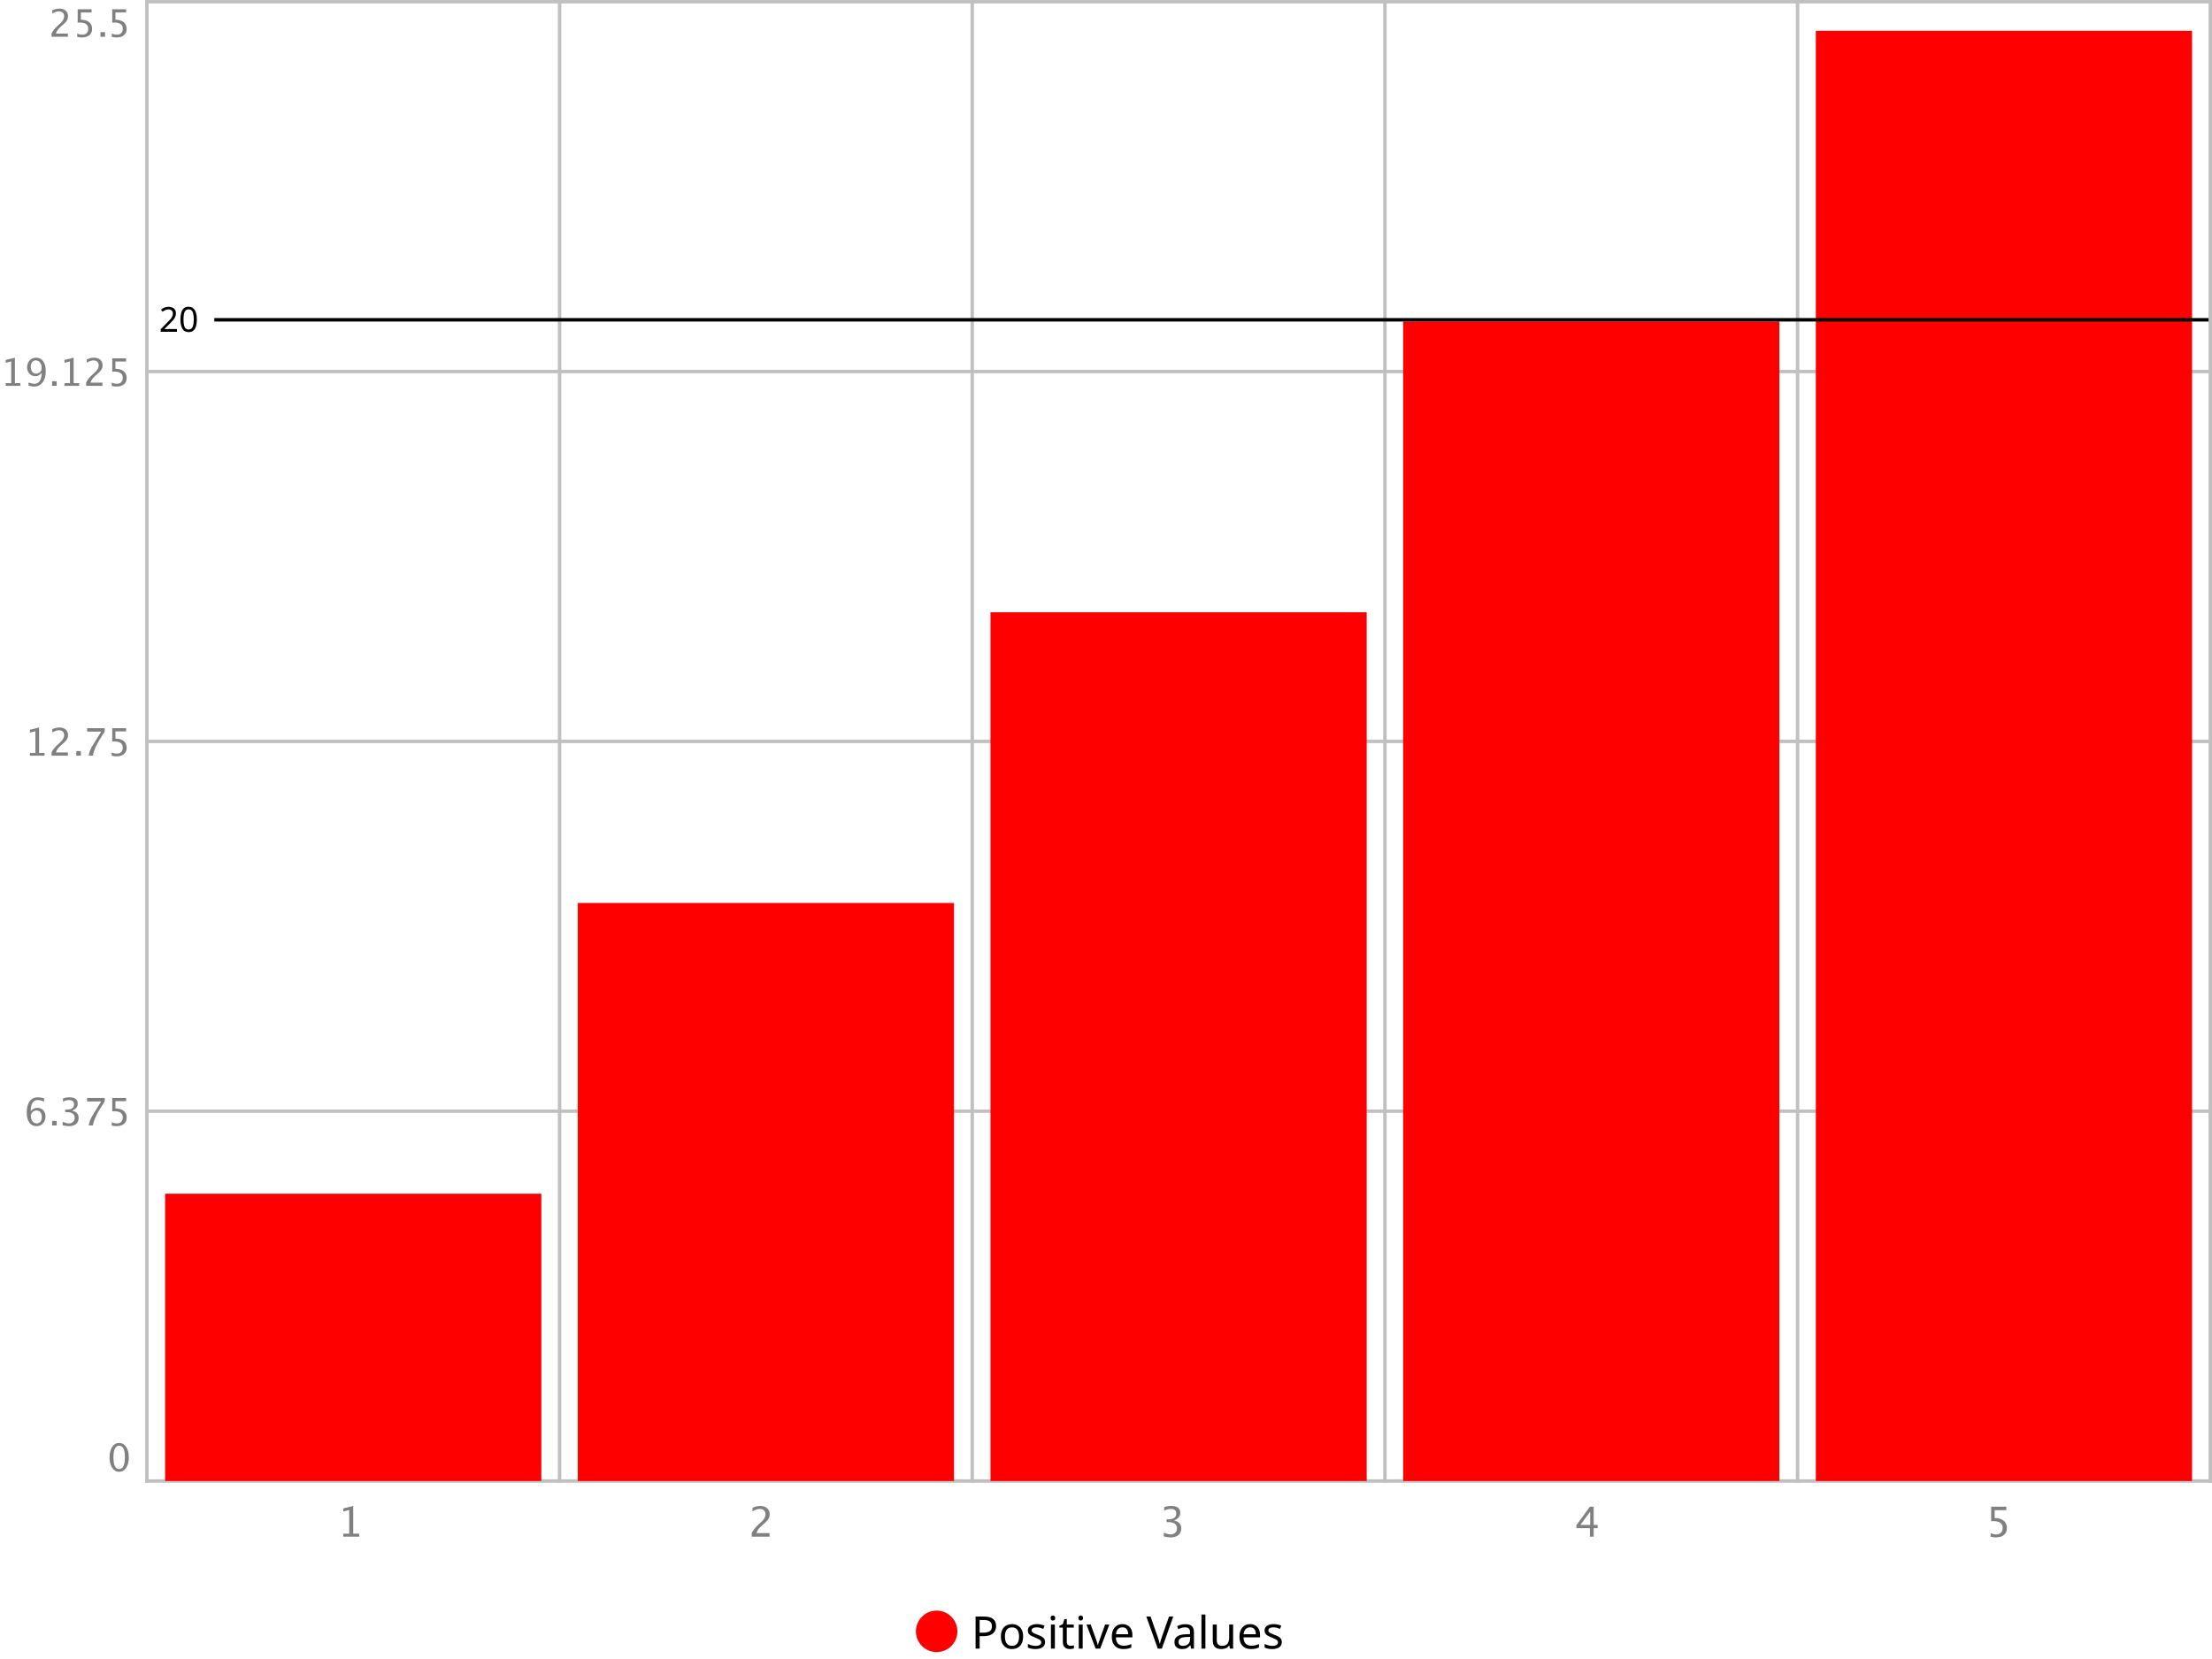
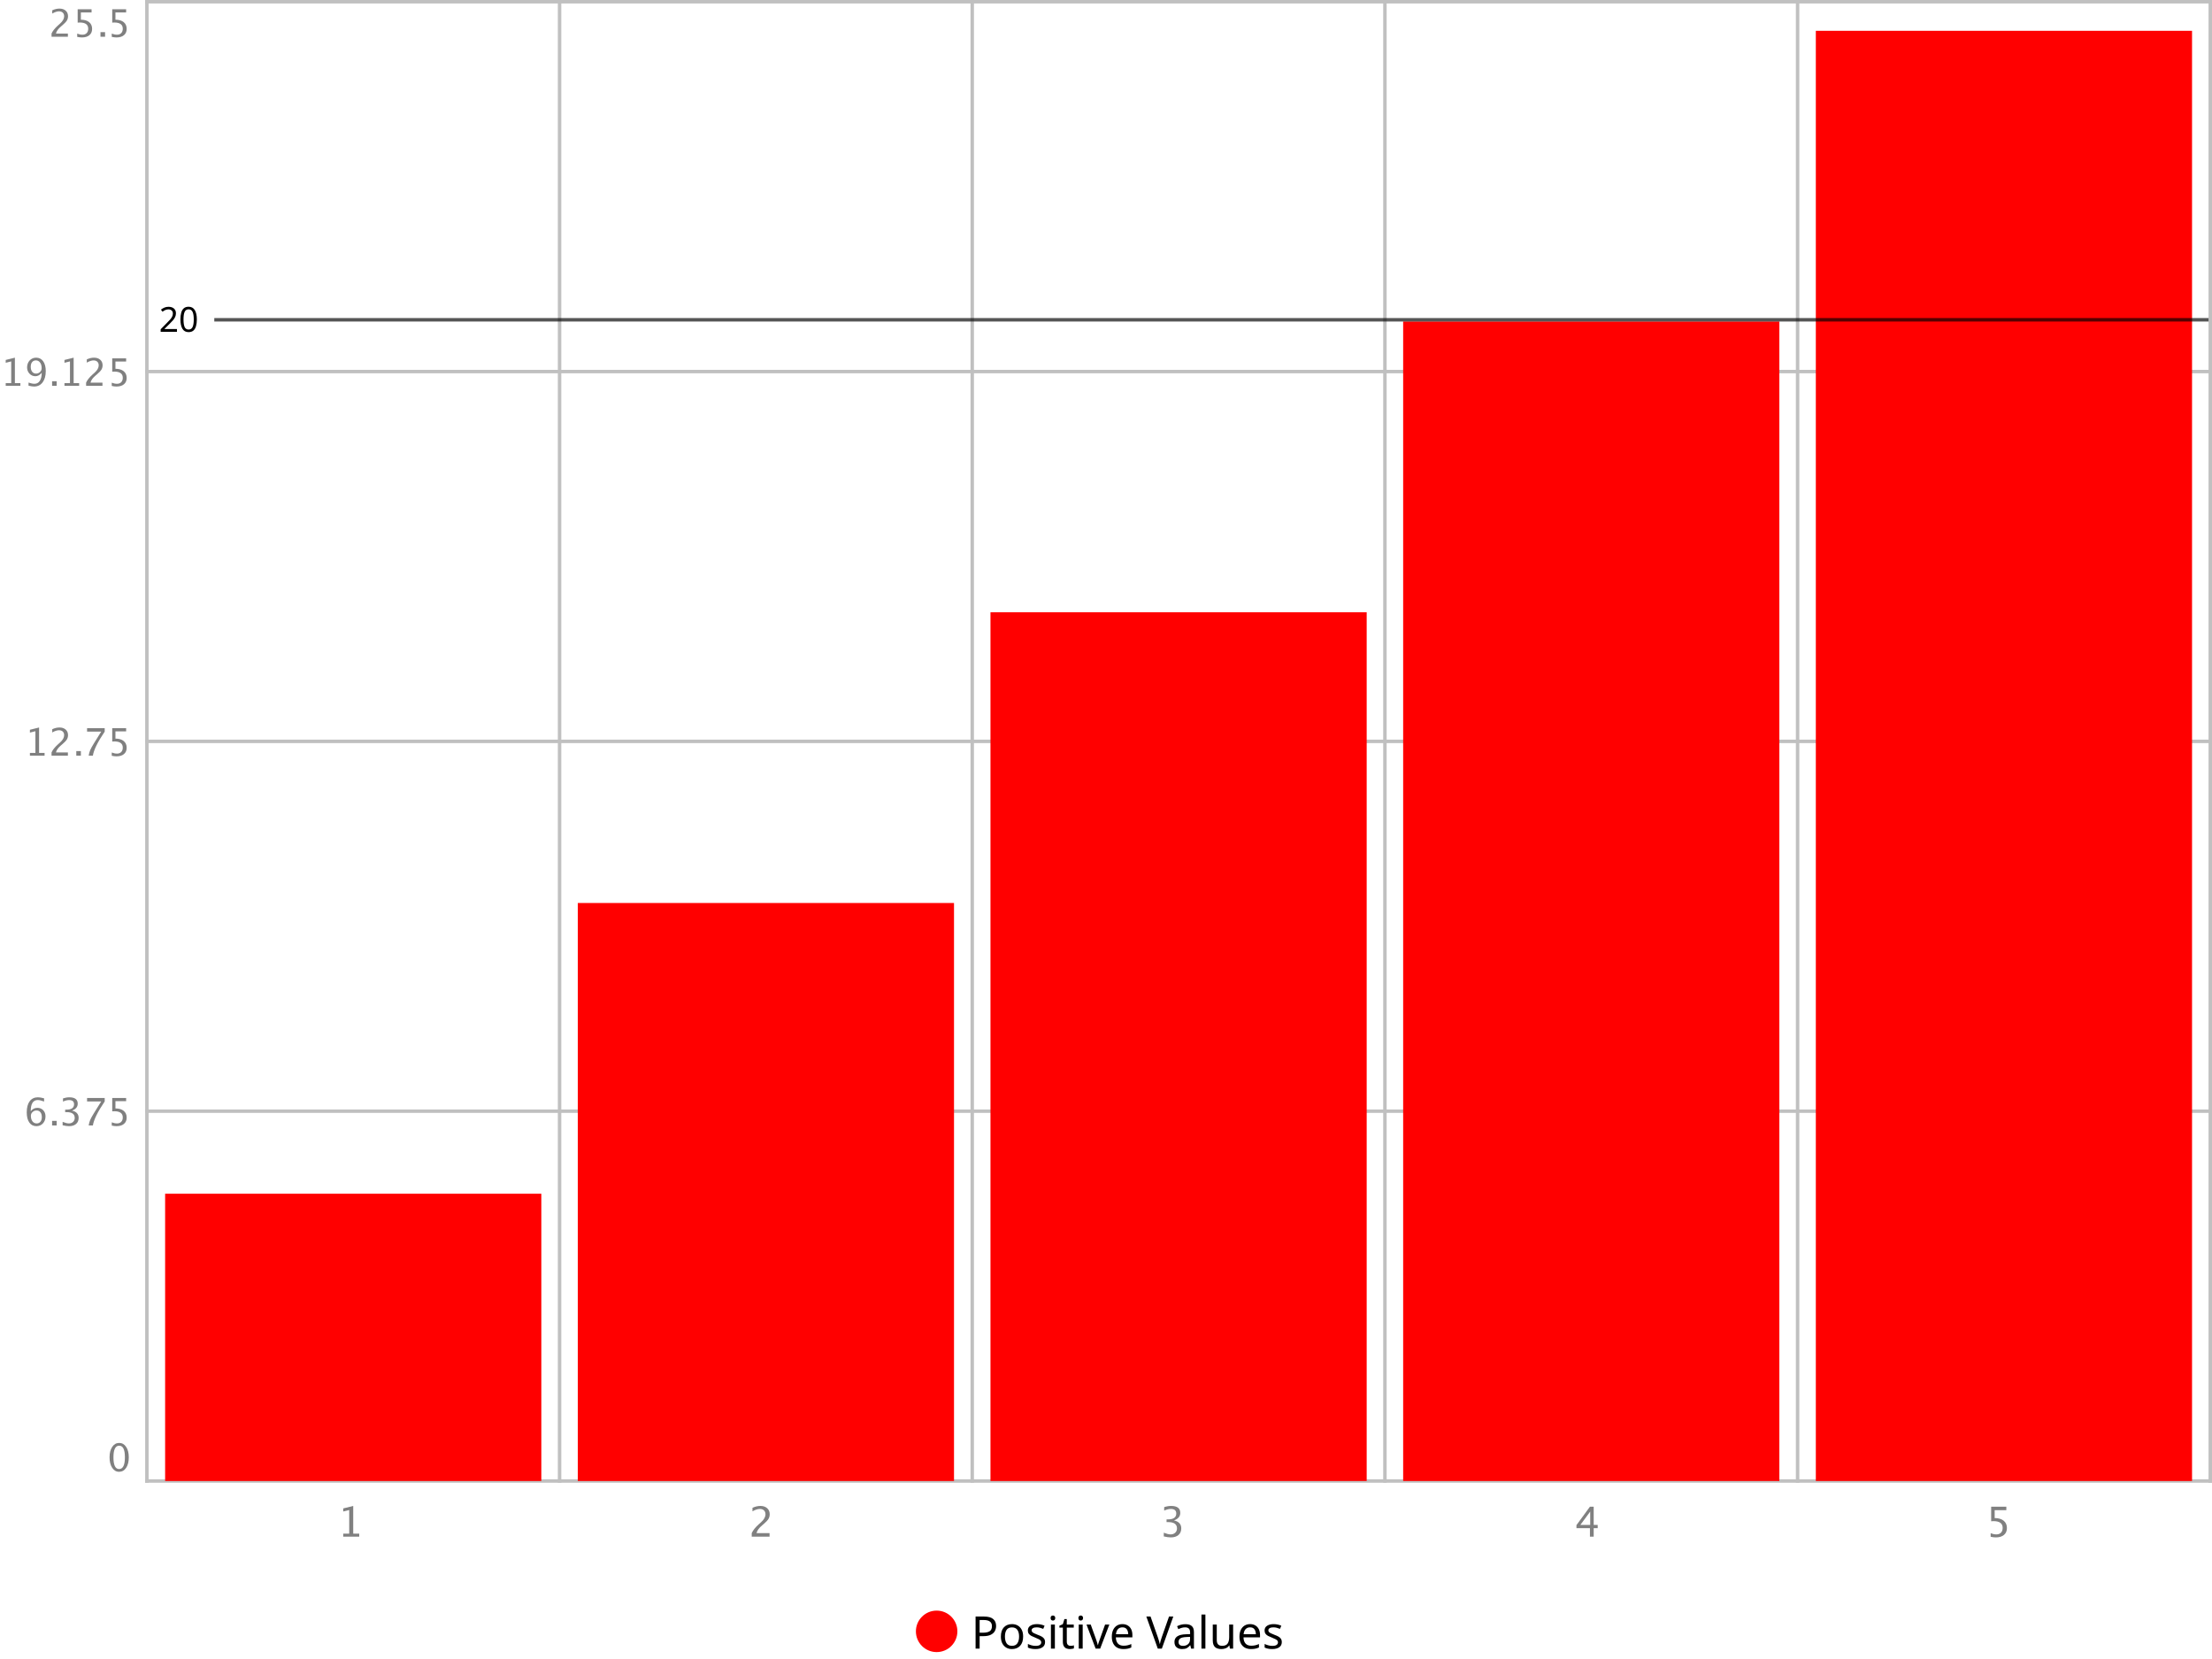
<svg xmlns="http://www.w3.org/2000/svg" color-interpolation="auto" color-rendering="auto" fill="black" fill-opacity="1" font-family="'Dialog'" font-size="12px" font-style="normal" font-weight="normal" height="480" image-rendering="auto" shape-rendering="auto" stroke="black" stroke-dasharray="none" stroke-dashoffset="0" stroke-linecap="square" stroke-linejoin="miter" stroke-miterlimit="10" stroke-opacity="1" stroke-width="1" text-rendering="auto" width="640">
  <defs id="genericDefs" />
  <g>
    <defs id="defs1">
      <clipPath clipPathUnits="userSpaceOnUse" id="clipPath1">
        <path d="M0 0 L119 0 L119 15 L0 15 L0 0 Z" />
      </clipPath>
      <clipPath clipPathUnits="userSpaceOnUse" id="clipPath2">
        <path d="M0 0 L38 0 L38 13 L0 13 L0 0 Z" />
      </clipPath>
      <clipPath clipPathUnits="userSpaceOnUse" id="clipPath3">
        <path d="M43 1 L639 1 L639 428 L43 428 L43 1 Z" />
      </clipPath>
      <clipPath clipPathUnits="userSpaceOnUse" id="clipPath4">
        <path d="M-3 -85 L593 -85 L593 342 L-3 342 L-3 -85 Z" />
      </clipPath>
      <clipPath clipPathUnits="userSpaceOnUse" id="clipPath5">
        <path d="M0 0 L110 0 L110 16 L0 16 L0 0 Z" />
      </clipPath>
      <clipPath clipPathUnits="userSpaceOnUse" id="clipPath6">
        <path d="M0 0 L0 16 L110 16 L110 0 Z" />
      </clipPath>
    </defs>
    <g color-interpolation="linearRGB" color-rendering="optimizeQuality" fill="silver" image-rendering="optimizeQuality" stroke="silver" stroke-linecap="butt" stroke-linejoin="bevel">
      <line fill="none" x1="42" x2="640" y1="0.5" y2="0.5" />
      <line fill="none" x1="42" x2="640" y1="107.5" y2="107.5" />
      <line fill="none" x1="42" x2="640" y1="214.5" y2="214.5" />
      <line fill="none" x1="42" x2="640" y1="321.5" y2="321.5" />
      <line fill="none" x1="42" x2="640" y1="428.5" y2="428.5" />
      <line fill="none" x1="42.5" x2="42.5" y1="0" y2="429" />
      <line fill="none" x1="161.9" x2="161.9" y1="0" y2="429" />
      <line fill="none" x1="281.3" x2="281.3" y1="0" y2="429" />
      <line fill="none" x1="400.7" x2="400.7" y1="0" y2="429" />
      <line fill="none" x1="520.1" x2="520.1" y1="0" y2="429" />
      <line fill="none" x1="639.5" x2="639.5" y1="0" y2="429" />
    </g>
    <g color-interpolation="linearRGB" color-rendering="optimizeQuality" fill="gray" font-family="'Lucida Grande'" image-rendering="optimizeQuality" stroke="gray" stroke-linecap="butt" stroke-linejoin="bevel" transform="translate(42,433)">
      <path clip-path="url(#clipPath1)" d="M57.305 11.602 L57.305 10.734 L59.039 10.734 L59.039 3.891 L57.305 4.324 L57.305 3.434 L60.199 2.713 L60.199 10.734 L61.934 10.734 L61.934 11.602 Z" stroke="none" />
    </g>
    <g color-interpolation="linearRGB" color-rendering="optimizeQuality" fill="gray" font-family="'Lucida Grande'" image-rendering="optimizeQuality" stroke="gray" stroke-linecap="butt" stroke-linejoin="bevel" transform="translate(161,433)">
      <path clip-path="url(#clipPath1)" d="M56.496 11.602 L56.496 10.588 Q57 9.41 58.535 8.021 L59.197 7.43 Q60.475 6.275 60.475 5.139 Q60.475 4.412 60.038 3.996 Q59.602 3.58 58.84 3.58 Q57.938 3.58 56.713 4.277 L56.713 3.258 Q57.867 2.713 59.004 2.713 Q60.223 2.713 60.961 3.369 Q61.699 4.025 61.699 5.109 Q61.699 5.889 61.327 6.492 Q60.955 7.096 59.941 7.957 L59.496 8.338 Q58.107 9.516 57.891 10.588 L61.658 10.588 L61.658 11.602 Z" stroke="none" />
    </g>
    <g color-interpolation="linearRGB" color-rendering="optimizeQuality" fill="gray" font-family="'Lucida Grande'" image-rendering="optimizeQuality" stroke="gray" stroke-linecap="butt" stroke-linejoin="bevel" transform="translate(280,433)">
      <path clip-path="url(#clipPath1)" d="M56.719 11.537 L56.719 10.459 Q57.961 10.951 58.676 10.951 Q59.502 10.951 60.02 10.468 Q60.539 9.984 60.539 9.217 Q60.539 7.389 57.978 7.389 L57.522 7.389 L57.522 6.609 L57.926 6.604 Q60.328 6.604 60.328 4.91 Q60.328 3.58 58.746 3.58 Q57.879 3.58 56.836 4.066 L56.836 3.059 Q57.861 2.713 58.828 2.713 Q61.488 2.713 61.488 4.723 Q61.488 6.252 59.678 6.902 Q61.775 7.389 61.775 9.199 Q61.775 10.424 60.967 11.121 Q60.158 11.818 58.746 11.818 Q57.943 11.818 56.719 11.537 Z" stroke="none" />
    </g>
    <g color-interpolation="linearRGB" color-rendering="optimizeQuality" fill="gray" font-family="'Lucida Grande'" image-rendering="optimizeQuality" stroke="gray" stroke-linecap="butt" stroke-linejoin="bevel" transform="translate(400,433)">
      <path clip-path="url(#clipPath1)" d="M60.018 11.602 L60.018 9.146 L56.115 9.146 L56.115 8.273 L60.018 2.93 L61.102 2.93 L61.102 8.203 L62.262 8.203 L62.262 9.146 L61.102 9.146 L61.102 11.602 ZM57.246 8.203 L60.094 8.203 L60.094 4.348 Z" stroke="none" />
    </g>
    <g color-interpolation="linearRGB" color-rendering="optimizeQuality" fill="gray" font-family="'Lucida Grande'" image-rendering="optimizeQuality" stroke="gray" stroke-linecap="butt" stroke-linejoin="bevel" transform="translate(519,433)">
      <path clip-path="url(#clipPath1)" d="M56.959 11.637 L56.959 10.605 Q57.82 10.951 58.6 10.951 Q59.455 10.951 59.944 10.447 Q60.434 9.943 60.434 9.059 Q60.434 7.107 57.744 7.107 Q57.44 7.107 57.105 7.148 L57.105 2.93 L61.494 2.93 L61.494 3.938 L58.119 3.938 L58.119 6.223 Q59.789 6.223 60.727 6.99 Q61.664 7.758 61.664 9.117 Q61.664 10.383 60.812 11.101 Q59.959 11.818 58.447 11.818 Q57.791 11.818 56.959 11.637 Z" stroke="none" />
    </g>
    <g color-interpolation="linearRGB" color-rendering="optimizeQuality" fill="gray" font-family="'Lucida Grande'" font-size="11px" image-rendering="optimizeQuality" stroke="gray" stroke-linecap="butt" stroke-linejoin="bevel" transform="translate(0,415)">
      <path clip-path="url(#clipPath2)" d="M34.448 10.834 Q33.218 10.834 32.458 9.676 Q31.698 8.519 31.698 6.655 Q31.698 4.775 32.464 3.631 Q33.229 2.487 34.48 2.487 Q35.732 2.487 36.497 3.631 Q37.263 4.775 37.263 6.639 Q37.263 8.551 36.497 9.692 Q35.732 10.834 34.448 10.834 ZM34.459 10.039 Q36.14 10.039 36.14 6.623 Q36.14 3.282 34.48 3.282 Q32.826 3.282 32.826 6.655 Q32.826 10.039 34.459 10.039 Z" stroke="none" />
    </g>
    <g color-interpolation="linearRGB" color-rendering="optimizeQuality" fill="gray" font-family="'Lucida Grande'" font-size="11px" image-rendering="optimizeQuality" stroke="gray" stroke-linecap="butt" stroke-linejoin="bevel" transform="translate(0,315)">
      <path clip-path="url(#clipPath2)" d="M8.891 6.515 Q9.648 5.532 10.797 5.532 Q11.839 5.532 12.503 6.222 Q13.166 6.913 13.166 7.992 Q13.166 9.233 12.422 10.033 Q11.678 10.834 10.534 10.834 Q9.218 10.834 8.477 9.775 Q7.736 8.717 7.736 6.837 Q7.736 4.769 8.587 3.626 Q9.438 2.481 10.985 2.481 Q11.694 2.481 12.758 2.782 L12.758 3.706 Q11.635 3.276 10.921 3.276 Q8.891 3.276 8.891 6.515 ZM12.102 8.229 Q12.102 7.326 11.697 6.811 Q11.291 6.295 10.572 6.295 Q9.9 6.295 9.417 6.746 Q8.934 7.197 8.934 7.831 Q8.934 8.83 9.393 9.434 Q9.852 10.039 10.609 10.039 Q11.291 10.039 11.697 9.547 Q12.102 9.056 12.102 8.229 ZM15.074 10.635 L15.074 9.308 L16.401 9.308 L16.401 10.635 ZM18.117 10.576 L18.117 9.587 Q19.256 10.039 19.911 10.039 Q20.669 10.039 21.144 9.595 Q21.619 9.152 21.619 8.449 Q21.619 6.773 19.272 6.773 L18.853 6.773 L18.853 6.059 L19.224 6.053 Q21.426 6.053 21.426 4.501 Q21.426 3.282 19.976 3.282 Q19.181 3.282 18.225 3.728 L18.225 2.804 Q19.165 2.487 20.051 2.487 Q22.489 2.487 22.489 4.329 Q22.489 5.731 20.83 6.327 Q22.752 6.773 22.752 8.433 Q22.752 9.555 22.011 10.194 Q21.27 10.834 19.976 10.834 Q19.24 10.834 18.117 10.576 ZM25.654 10.635 Q25.81 9.706 26.097 9.029 Q26.385 8.352 27.115 7.17 L29.285 3.679 L25.192 3.679 L25.192 2.686 L30.295 2.686 L30.295 3.679 Q27.239 8.185 26.873 10.635 ZM32.337 10.667 L32.337 9.722 Q33.127 10.039 33.841 10.039 Q34.626 10.039 35.074 9.577 Q35.523 9.115 35.523 8.304 Q35.523 6.515 33.057 6.515 Q32.778 6.515 32.472 6.553 L32.472 2.686 L36.495 2.686 L36.495 3.609 L33.401 3.609 L33.401 5.704 Q34.932 5.704 35.791 6.408 Q36.65 7.111 36.65 8.357 Q36.65 9.518 35.869 10.175 Q35.087 10.834 33.702 10.834 Q33.1 10.834 32.337 10.667 Z" stroke="none" />
    </g>
    <g color-interpolation="linearRGB" color-rendering="optimizeQuality" fill="gray" font-family="'Lucida Grande'" font-size="11px" image-rendering="optimizeQuality" stroke="gray" stroke-linecap="butt" stroke-linejoin="bevel" transform="translate(0,208)">
      <path clip-path="url(#clipPath2)" d="M8.654 10.635 L8.654 9.84 L10.244 9.84 L10.244 3.566 L8.654 3.964 L8.654 3.147 L11.308 2.487 L11.308 9.84 L12.898 9.84 L12.898 10.635 ZM14.913 10.635 L14.913 9.706 Q15.375 8.626 16.782 7.353 L17.389 6.811 Q18.56 5.752 18.56 4.71 Q18.56 4.044 18.16 3.663 Q17.76 3.282 17.061 3.282 Q16.234 3.282 15.112 3.921 L15.112 2.986 Q16.17 2.487 17.212 2.487 Q18.329 2.487 19.006 3.088 Q19.683 3.69 19.683 4.684 Q19.683 5.398 19.342 5.951 Q19 6.504 18.071 7.294 L17.663 7.643 Q16.39 8.723 16.191 9.706 L19.645 9.706 L19.645 10.635 ZM22.074 10.635 L22.074 9.308 L23.401 9.308 L23.401 10.635 ZM25.654 10.635 Q25.81 9.706 26.097 9.029 Q26.385 8.352 27.115 7.17 L29.285 3.679 L25.192 3.679 L25.192 2.686 L30.295 2.686 L30.295 3.679 Q27.239 8.185 26.873 10.635 ZM32.337 10.667 L32.337 9.722 Q33.127 10.039 33.841 10.039 Q34.626 10.039 35.074 9.577 Q35.523 9.115 35.523 8.304 Q35.523 6.515 33.057 6.515 Q32.778 6.515 32.472 6.553 L32.472 2.686 L36.495 2.686 L36.495 3.609 L33.401 3.609 L33.401 5.704 Q34.932 5.704 35.791 6.408 Q36.65 7.111 36.65 8.357 Q36.65 9.518 35.869 10.175 Q35.087 10.834 33.702 10.834 Q33.1 10.834 32.337 10.667 Z" stroke="none" />
    </g>
    <g color-interpolation="linearRGB" color-rendering="optimizeQuality" fill="gray" font-family="'Lucida Grande'" font-size="11px" image-rendering="optimizeQuality" stroke="gray" stroke-linecap="butt" stroke-linejoin="bevel" transform="translate(0,101)">
      <path clip-path="url(#clipPath2)" d="M1.654 10.635 L1.654 9.84 L3.244 9.84 L3.244 3.566 L1.654 3.964 L1.654 3.147 L4.308 2.487 L4.308 9.84 L5.897 9.84 L5.897 10.635 ZM8.252 10.586 L8.252 9.69 Q9.261 10.039 9.97 10.039 Q10.959 10.039 11.514 9.198 Q12.07 8.357 12.07 6.859 Q11.265 7.853 10.239 7.853 Q9.234 7.853 8.536 7.114 Q7.838 6.375 7.838 5.312 Q7.838 4.093 8.582 3.29 Q9.326 2.487 10.454 2.487 Q11.748 2.487 12.495 3.526 Q13.241 4.565 13.241 6.37 Q13.241 8.422 12.331 9.628 Q11.42 10.834 9.868 10.834 Q9.245 10.834 8.252 10.586 ZM8.896 5.103 Q8.896 6.026 9.307 6.558 Q9.718 7.09 10.432 7.09 Q11.104 7.09 11.579 6.633 Q12.054 6.177 12.054 5.532 Q12.054 4.517 11.595 3.897 Q11.136 3.276 10.389 3.276 Q9.696 3.276 9.296 3.768 Q8.896 4.259 8.896 5.103 ZM15.074 10.635 L15.074 9.308 L16.401 9.308 L16.401 10.635 ZM18.654 10.635 L18.654 9.84 L20.244 9.84 L20.244 3.566 L18.654 3.964 L18.654 3.147 L21.308 2.487 L21.308 9.84 L22.898 9.84 L22.898 10.635 ZM24.913 10.635 L24.913 9.706 Q25.375 8.626 26.782 7.353 L27.389 6.811 Q28.56 5.752 28.56 4.71 Q28.56 4.044 28.16 3.663 Q27.76 3.282 27.061 3.282 Q26.234 3.282 25.112 3.921 L25.112 2.986 Q26.17 2.487 27.212 2.487 Q28.329 2.487 29.006 3.088 Q29.683 3.69 29.683 4.684 Q29.683 5.398 29.342 5.951 Q29 6.504 28.071 7.294 L27.663 7.643 Q26.39 8.723 26.191 9.706 L29.645 9.706 L29.645 10.635 ZM32.337 10.667 L32.337 9.722 Q33.127 10.039 33.841 10.039 Q34.626 10.039 35.074 9.577 Q35.523 9.115 35.523 8.304 Q35.523 6.515 33.057 6.515 Q32.778 6.515 32.472 6.553 L32.472 2.686 L36.495 2.686 L36.495 3.609 L33.401 3.609 L33.401 5.704 Q34.932 5.704 35.791 6.408 Q36.65 7.111 36.65 8.357 Q36.65 9.518 35.869 10.175 Q35.087 10.834 33.702 10.834 Q33.1 10.834 32.337 10.667 Z" stroke="none" />
    </g>
    <g color-interpolation="linearRGB" color-rendering="optimizeQuality" fill="gray" font-family="'Lucida Grande'" font-size="11px" image-rendering="optimizeQuality" stroke="gray" stroke-linecap="butt" stroke-linejoin="bevel">
      <path clip-path="url(#clipPath2)" d="M14.913 10.635 L14.913 9.706 Q15.375 8.626 16.782 7.353 L17.389 6.811 Q18.56 5.752 18.56 4.71 Q18.56 4.044 18.16 3.663 Q17.76 3.282 17.061 3.282 Q16.234 3.282 15.112 3.921 L15.112 2.986 Q16.17 2.487 17.212 2.487 Q18.329 2.487 19.006 3.088 Q19.683 3.69 19.683 4.684 Q19.683 5.398 19.342 5.951 Q19 6.504 18.071 7.294 L17.663 7.643 Q16.39 8.723 16.191 9.706 L19.645 9.706 L19.645 10.635 ZM22.337 10.667 L22.337 9.722 Q23.127 10.039 23.841 10.039 Q24.625 10.039 25.074 9.577 Q25.523 9.115 25.523 8.304 Q25.523 6.515 23.057 6.515 Q22.778 6.515 22.472 6.553 L22.472 2.686 L26.495 2.686 L26.495 3.609 L23.401 3.609 L23.401 5.704 Q24.932 5.704 25.791 6.408 Q26.65 7.111 26.65 8.357 Q26.65 9.518 25.869 10.175 Q25.087 10.834 23.702 10.834 Q23.1 10.834 22.337 10.667 ZM29.074 10.635 L29.074 9.308 L30.401 9.308 L30.401 10.635 ZM32.337 10.667 L32.337 9.722 Q33.127 10.039 33.841 10.039 Q34.626 10.039 35.074 9.577 Q35.523 9.115 35.523 8.304 Q35.523 6.515 33.057 6.515 Q32.778 6.515 32.472 6.553 L32.472 2.686 L36.495 2.686 L36.495 3.609 L33.401 3.609 L33.401 5.704 Q34.932 5.704 35.791 6.408 Q36.65 7.111 36.65 8.357 Q36.65 9.518 35.869 10.175 Q35.087 10.834 33.702 10.834 Q33.1 10.834 32.337 10.667 Z" stroke="none" />
    </g>
    <g color-interpolation="linearRGB" color-rendering="optimizeQuality" fill="red" image-rendering="optimizeQuality" stroke="red" stroke-width="1.25">
      <rect height="83.118" stroke="none" width="108.848" x="47.776" y="345.382" />
      <rect height="167.235" stroke="none" width="108.848" x="167.176" y="261.265" />
      <rect height="251.353" stroke="none" width="108.848" x="286.576" y="177.147" />
      <rect height="335.471" stroke="none" width="108.848" x="405.976" y="93.029" />
      <rect height="419.588" stroke="none" width="108.848" x="525.376" y="8.912" />
    </g>
    <g color-interpolation="linearRGB" color-rendering="optimizeQuality" font-family="'Lucida Grande'" font-size="10px" image-rendering="optimizeQuality" stroke-linecap="butt" stroke-linejoin="bevel" text-rendering="optimizeLegibility" transform="translate(46,86)">
      <text clip-path="url(#clipPath4)" stroke="none" x="0" xml:space="preserve" y="10">20</text>
    </g>
-     <g color-interpolation="linearRGB" color-rendering="optimizeQuality" image-rendering="optimizeQuality" stroke-linecap="butt" stroke-linejoin="bevel">
+     <g color-interpolation="linearRGB" color-rendering="optimizeQuality" fill="rgb(0,0,0)" fill-opacity="0.667" image-rendering="optimizeQuality" stroke="rgb(0,0,0)" stroke-linecap="butt" stroke-linejoin="bevel" stroke-opacity="0.667">
      <line clip-path="url(#clipPath3)" fill="none" x1="62" x2="640" y1="92.529" y2="92.529" />
    </g>
    <g color-interpolation="linearRGB" color-rendering="optimizeQuality" fill="red" font-family="'Lucida Grande'" font-size="13px" image-rendering="optimizeQuality" stroke="red" stroke-width="1.25" transform="translate(265,464)">
      <circle clip-path="url(#clipPath6)" cx="6" cy="8" r="6" stroke="none" />
      <text clip-path="url(#clipPath6)" fill="black" stroke="none" text-rendering="optimizeLegibility" x="16" xml:space="preserve" y="13">Positive Values</text>
    </g>
  </g>
</svg>
